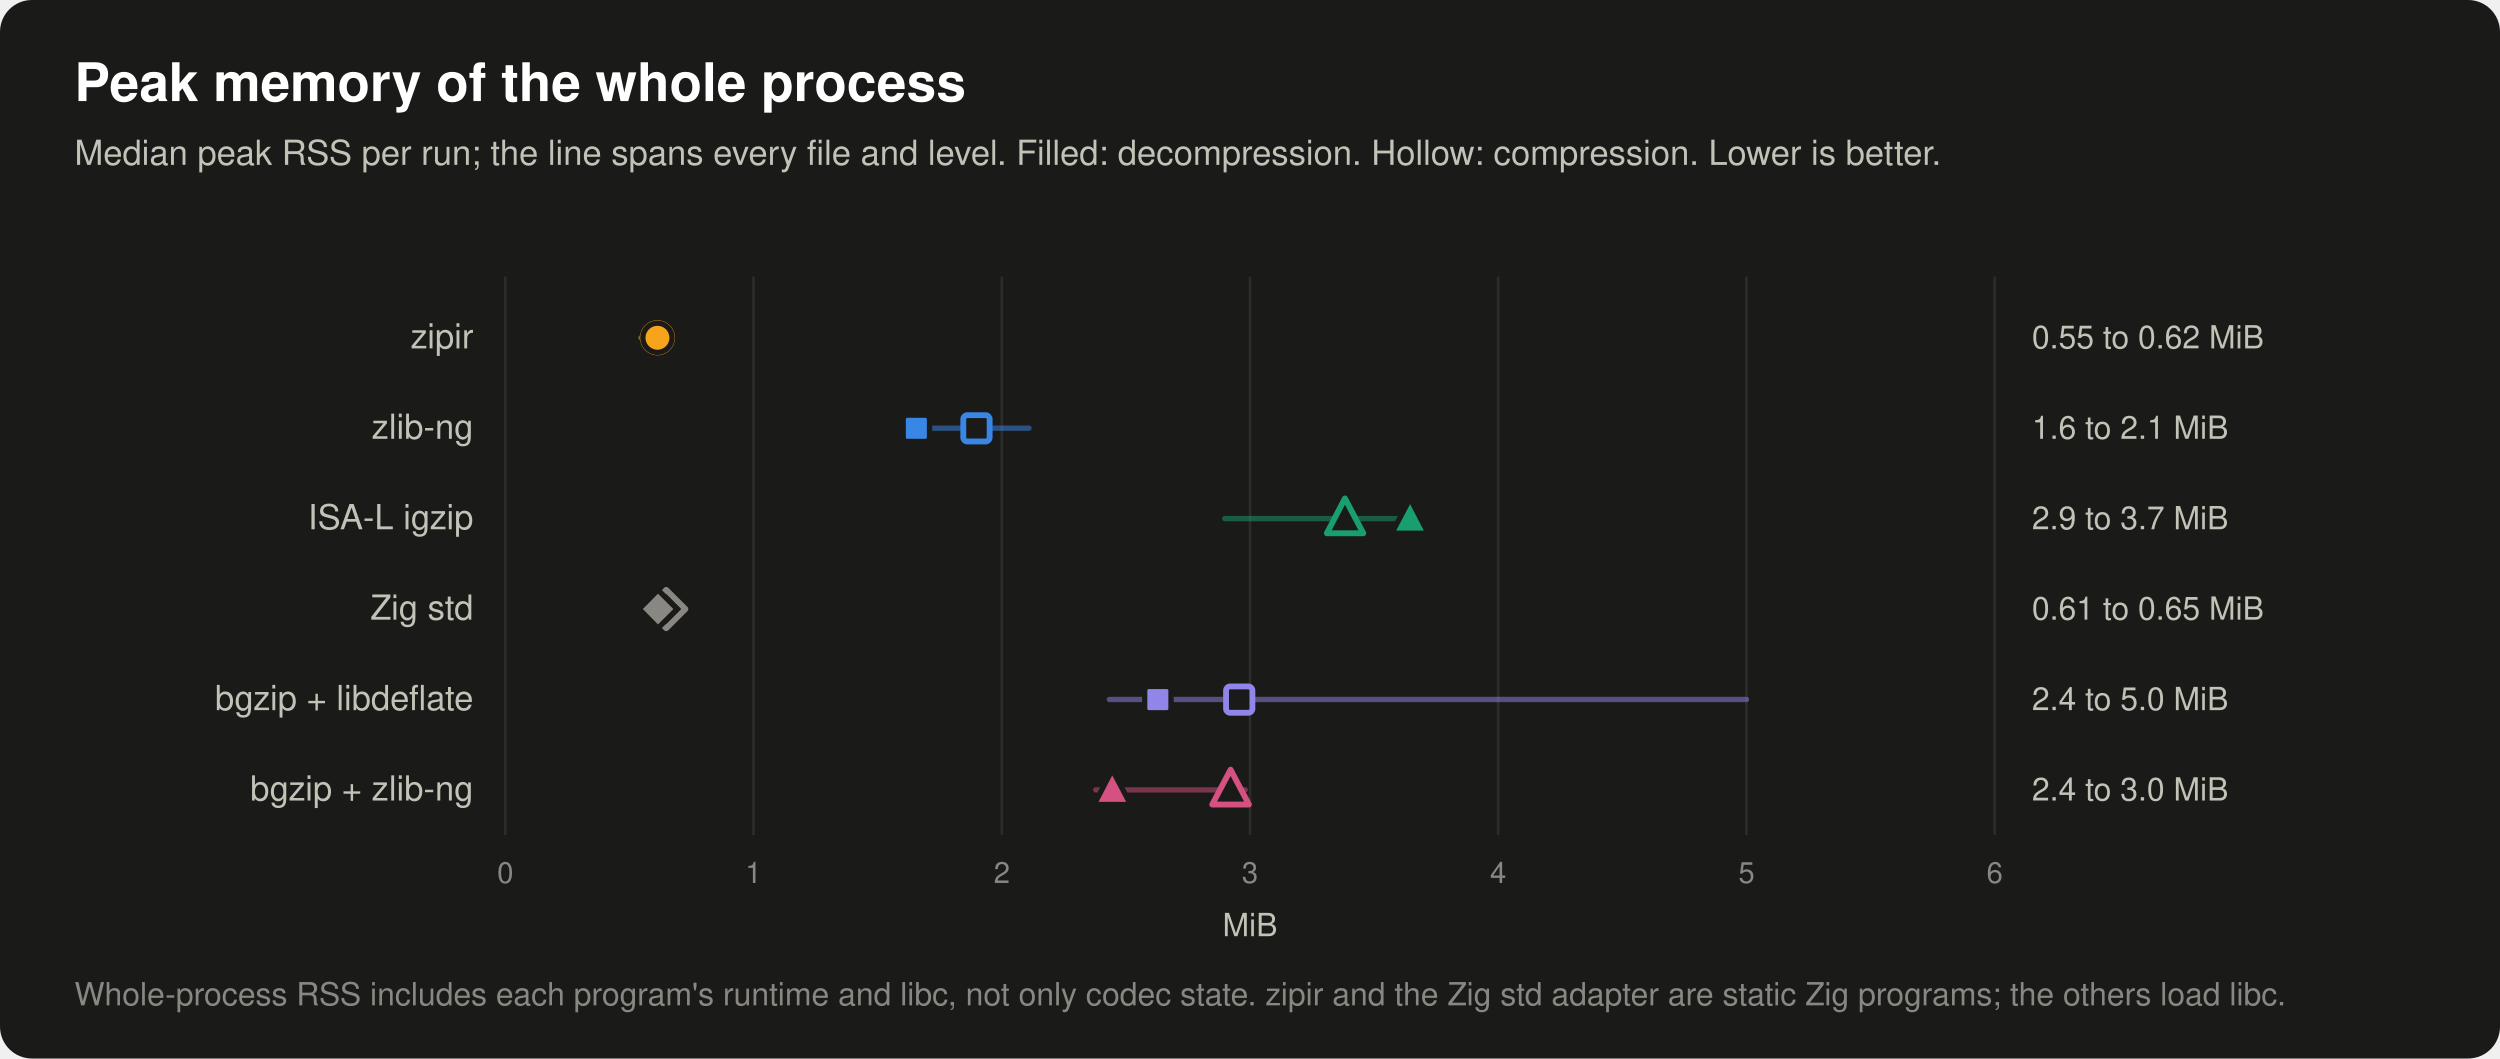
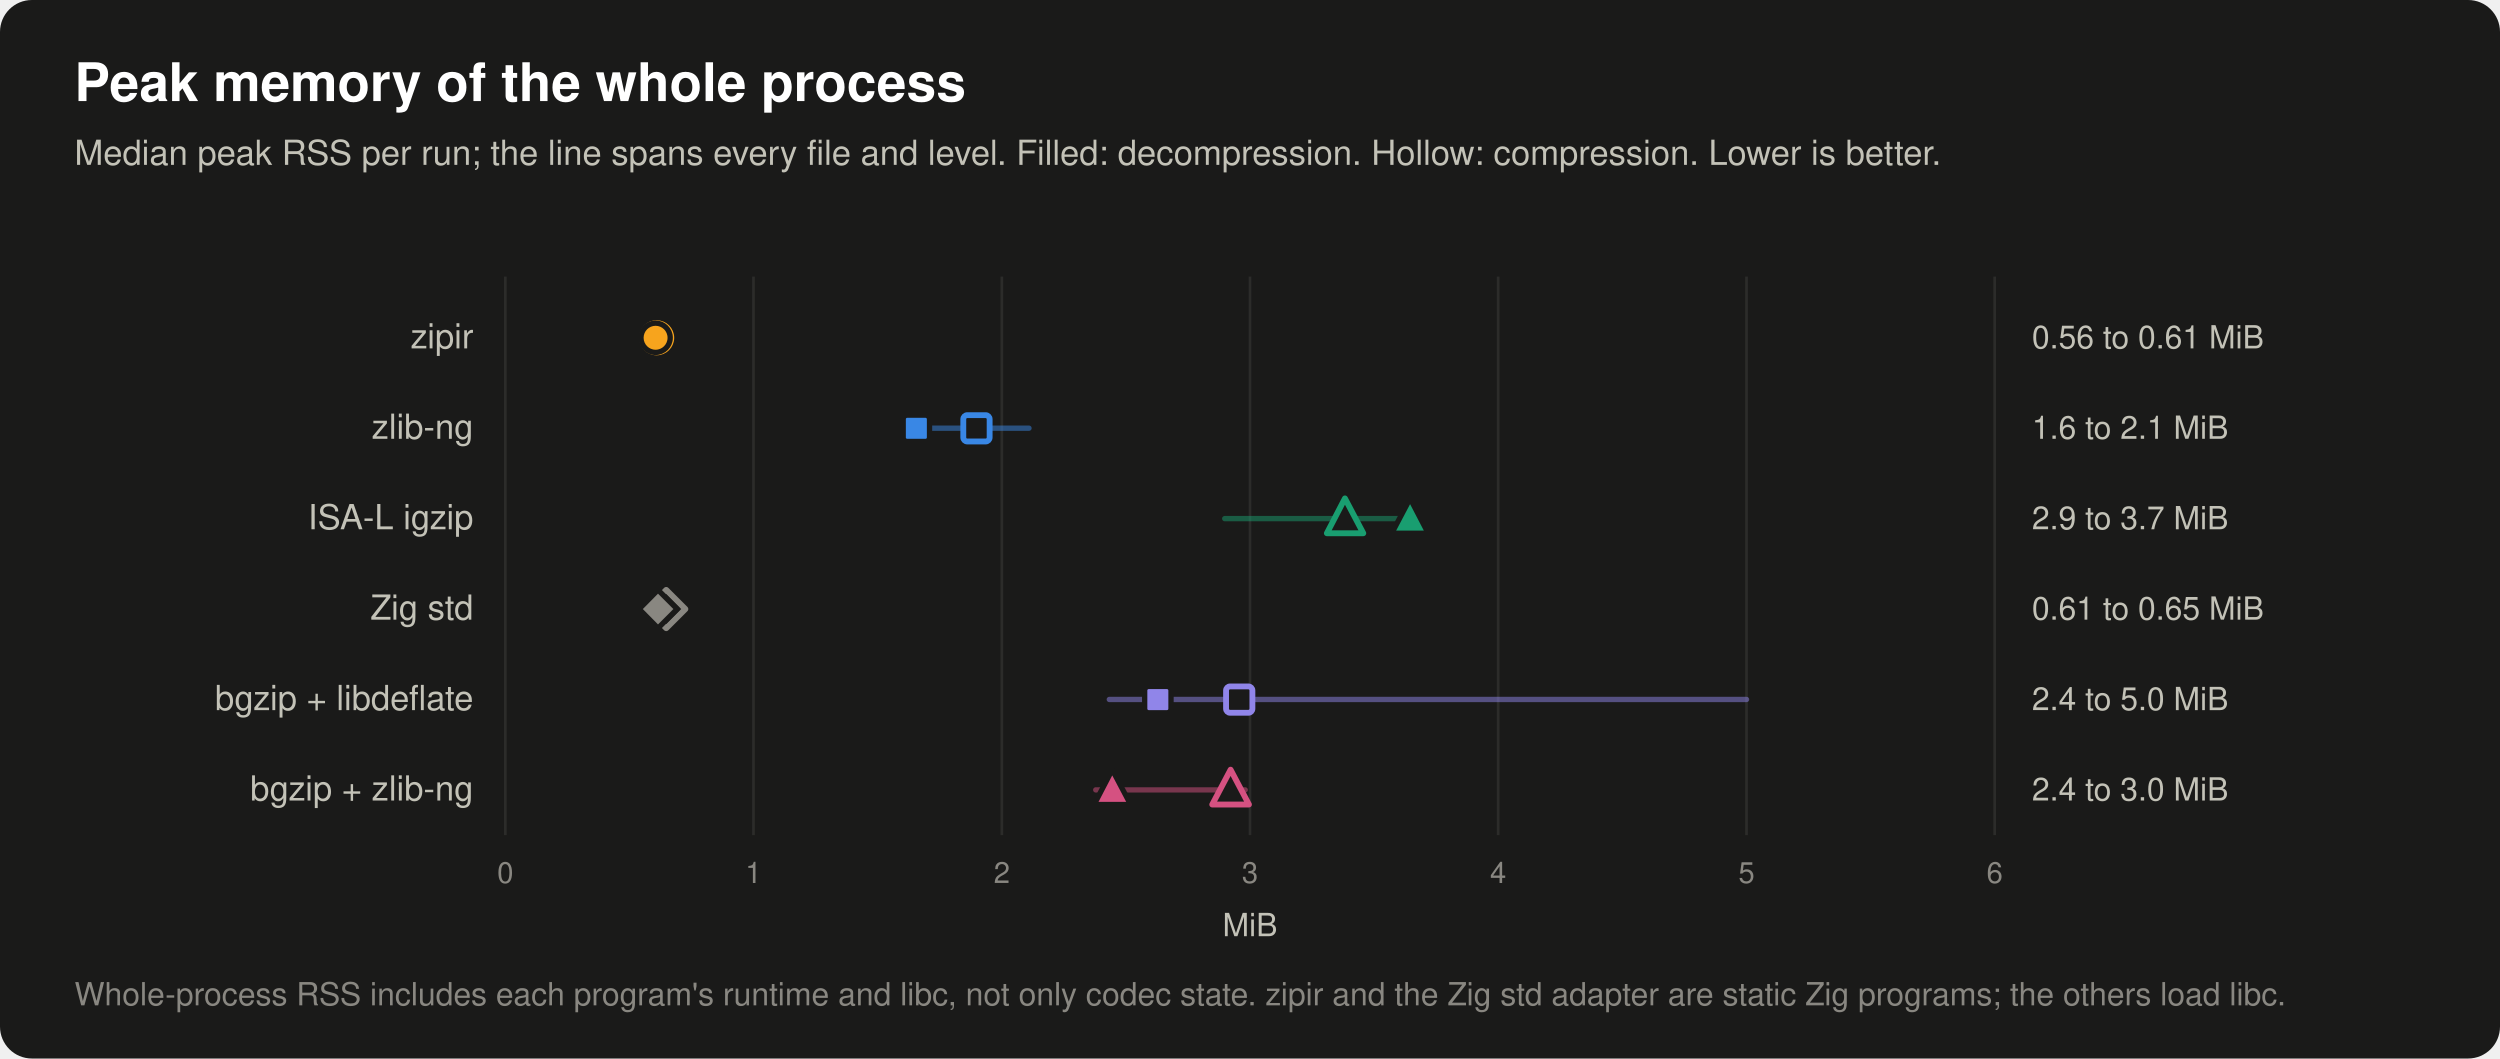
<svg xmlns="http://www.w3.org/2000/svg" viewBox="0 0 940 398" width="940" height="398" role="img" font-family="system-ui, -apple-system, &quot;Segoe UI&quot;, Helvetica, Arial, sans-serif">
  <rect width="940" height="398" rx="12" fill="#1a1a19" />
  <text x="28.0" y="38.0" font-size="20" fill="#ffffff" text-anchor="start" font-weight="650">Peak memory of the whole process</text>
  <text x="28.0" y="62.0" font-size="13" fill="#c3c2b7" text-anchor="start" font-weight="400">Median peak RSS per run; the line spans every file and level. Filled: decompression. Hollow: compression. Lower is better.</text>
  <line x1="190.0" y1="104.0" x2="190.0" y2="314.0" stroke="#2c2c2a" stroke-width="1" />
  <text x="190.0" y="332.0" font-size="11" fill="#898781" text-anchor="middle" font-weight="400">0</text>
  <line x1="283.3" y1="104.0" x2="283.3" y2="314.0" stroke="#2c2c2a" stroke-width="1" />
  <text x="283.3" y="332.0" font-size="11" fill="#898781" text-anchor="middle" font-weight="400">1</text>
  <line x1="376.7" y1="104.0" x2="376.7" y2="314.0" stroke="#2c2c2a" stroke-width="1" />
  <text x="376.7" y="332.0" font-size="11" fill="#898781" text-anchor="middle" font-weight="400">2</text>
  <line x1="470.0" y1="104.0" x2="470.0" y2="314.0" stroke="#2c2c2a" stroke-width="1" />
  <text x="470.0" y="332.0" font-size="11" fill="#898781" text-anchor="middle" font-weight="400">3</text>
  <line x1="563.3" y1="104.0" x2="563.3" y2="314.0" stroke="#2c2c2a" stroke-width="1" />
  <text x="563.3" y="332.0" font-size="11" fill="#898781" text-anchor="middle" font-weight="400">4</text>
  <line x1="656.7" y1="104.0" x2="656.7" y2="314.0" stroke="#2c2c2a" stroke-width="1" />
  <text x="656.7" y="332.0" font-size="11" fill="#898781" text-anchor="middle" font-weight="400">5</text>
  <line x1="750.0" y1="104.0" x2="750.0" y2="314.0" stroke="#2c2c2a" stroke-width="1" />
  <text x="750.0" y="332.0" font-size="11" fill="#898781" text-anchor="middle" font-weight="400">6</text>
  <text x="470.0" y="352.0" font-size="12" fill="#c3c2b7" text-anchor="middle" font-weight="400">MiB</text>
  <text x="178.0" y="131.0" font-size="13" fill="#c3c2b7" text-anchor="end" font-weight="400">zipir</text>
-   <line x1="241.0" y1="127.0" x2="247.6" y2="127.0" stroke="#f7a41d" stroke-width="2" stroke-linecap="round" opacity="0.5" />
-   <circle cx="247.2" cy="127.0" r="5.5" fill="#1a1a19" stroke="#f7a41d" stroke-width="2.2" />
-   <circle cx="247.2" cy="127.0" r="5.5" fill="#f7a41d" stroke="#1a1a19" stroke-width="2" />
-   <text x="764.0" y="131.0" font-size="12" fill="#c3c2b7" text-anchor="start" font-weight="400">0.55 to 0.62 MiB</text>
+   <line x1="242.1" y1="127.0" x2="246.9" y2="127.0" stroke="#f7a41d" stroke-width="2" stroke-linecap="round" opacity="0.5" />
+   <circle cx="246.9" cy="127.0" r="5.5" fill="#1a1a19" stroke="#f7a41d" stroke-width="2.2" />
+   <circle cx="246.5" cy="127.0" r="5.5" fill="#f7a41d" stroke="#1a1a19" stroke-width="2" />
+   <text x="764.0" y="131.0" font-size="12" fill="#c3c2b7" text-anchor="start" font-weight="400">0.56 to 0.61 MiB</text>
  <text x="178.0" y="165.0" font-size="13" fill="#c3c2b7" text-anchor="end" font-weight="400">zlib-ng</text>
  <line x1="340.9" y1="161.0" x2="386.9" y2="161.0" stroke="#3987e5" stroke-width="2" stroke-linecap="round" opacity="0.5" />
  <rect x="362.2" y="156.1" width="9.9" height="9.9" rx="1.5" fill="#1a1a19" stroke="#3987e5" stroke-width="2.2" />
  <rect x="339.6" y="156.1" width="9.9" height="9.9" rx="1.5" fill="#3987e5" stroke="#1a1a19" stroke-width="2" />
  <text x="764.0" y="165.0" font-size="12" fill="#c3c2b7" text-anchor="start" font-weight="400">1.6 to 2.1 MiB</text>
  <text x="178.0" y="199.0" font-size="13" fill="#c3c2b7" text-anchor="end" font-weight="400">ISA-L igzip</text>
  <line x1="460.5" y1="195.0" x2="530.9" y2="195.0" stroke="#199e70" stroke-width="2" stroke-linecap="round" opacity="0.5" />
  <path d="M505.7,187.4 L512.6,200.5 L498.9,200.5 Z" fill="#1a1a19" stroke="#199e70" stroke-width="2.2" stroke-linejoin="round" />
  <path d="M530.2,187.4 L537.0,200.5 L523.3,200.5 Z" fill="#199e70" stroke="#1a1a19" stroke-width="2" stroke-linejoin="round" />
  <text x="764.0" y="199.0" font-size="12" fill="#c3c2b7" text-anchor="start" font-weight="400">2.9 to 3.7 MiB</text>
  <text x="178.0" y="233.0" font-size="13" fill="#c3c2b7" text-anchor="end" font-weight="400">Zig std</text>
  <line x1="247.2" y1="229.0" x2="250.5" y2="229.0" stroke="#898781" stroke-width="2" stroke-linecap="round" opacity="0.5" />
  <path d="M250.5,221.8 L257.7,229.0 L250.5,236.2 L243.4,229.0 Z" fill="#1a1a19" stroke="#898781" stroke-width="2.2" stroke-linejoin="round" />
  <path d="M247.4,221.8 L254.6,229.0 L247.4,236.2 L240.3,229.0 Z" fill="#898781" stroke="#1a1a19" stroke-width="2" stroke-linejoin="round" />
  <text x="764.0" y="233.0" font-size="12" fill="#c3c2b7" text-anchor="start" font-weight="400">0.61 to 0.65 MiB</text>
  <text x="178.0" y="267.0" font-size="13" fill="#c3c2b7" text-anchor="end" font-weight="400">bgzip + libdeflate</text>
  <line x1="417.1" y1="263.0" x2="656.7" y2="263.0" stroke="#9085e9" stroke-width="2" stroke-linecap="round" opacity="0.5" />
  <rect x="461.0" y="258.1" width="9.9" height="9.9" rx="1.5" fill="#1a1a19" stroke="#9085e9" stroke-width="2.2" />
  <rect x="430.4" y="258.1" width="9.9" height="9.9" rx="1.5" fill="#9085e9" stroke="#1a1a19" stroke-width="2" />
  <text x="764.0" y="267.0" font-size="12" fill="#c3c2b7" text-anchor="start" font-weight="400">2.4 to 5.0 MiB</text>
  <text x="178.0" y="301.0" font-size="13" fill="#c3c2b7" text-anchor="end" font-weight="400">bgzip + zlib-ng</text>
  <line x1="412.0" y1="297.0" x2="468.2" y2="297.0" stroke="#d55181" stroke-width="2" stroke-linecap="round" opacity="0.5" />
  <path d="M462.7,289.4 L469.6,302.5 L455.8,302.5 Z" fill="#1a1a19" stroke="#d55181" stroke-width="2.2" stroke-linejoin="round" />
  <path d="M418.2,289.4 L425.1,302.5 L411.4,302.5 Z" fill="#d55181" stroke="#1a1a19" stroke-width="2" stroke-linejoin="round" />
  <text x="764.0" y="301.0" font-size="12" fill="#c3c2b7" text-anchor="start" font-weight="400">2.4 to 3.0 MiB</text>
  <text x="28.0" y="378.0" font-size="12" fill="#898781" text-anchor="start" font-weight="400">Whole-process RSS includes each program's runtime and libc, not only codec state. zipir and the Zig std adapter are static Zig programs; the others load libc.</text>
</svg>
